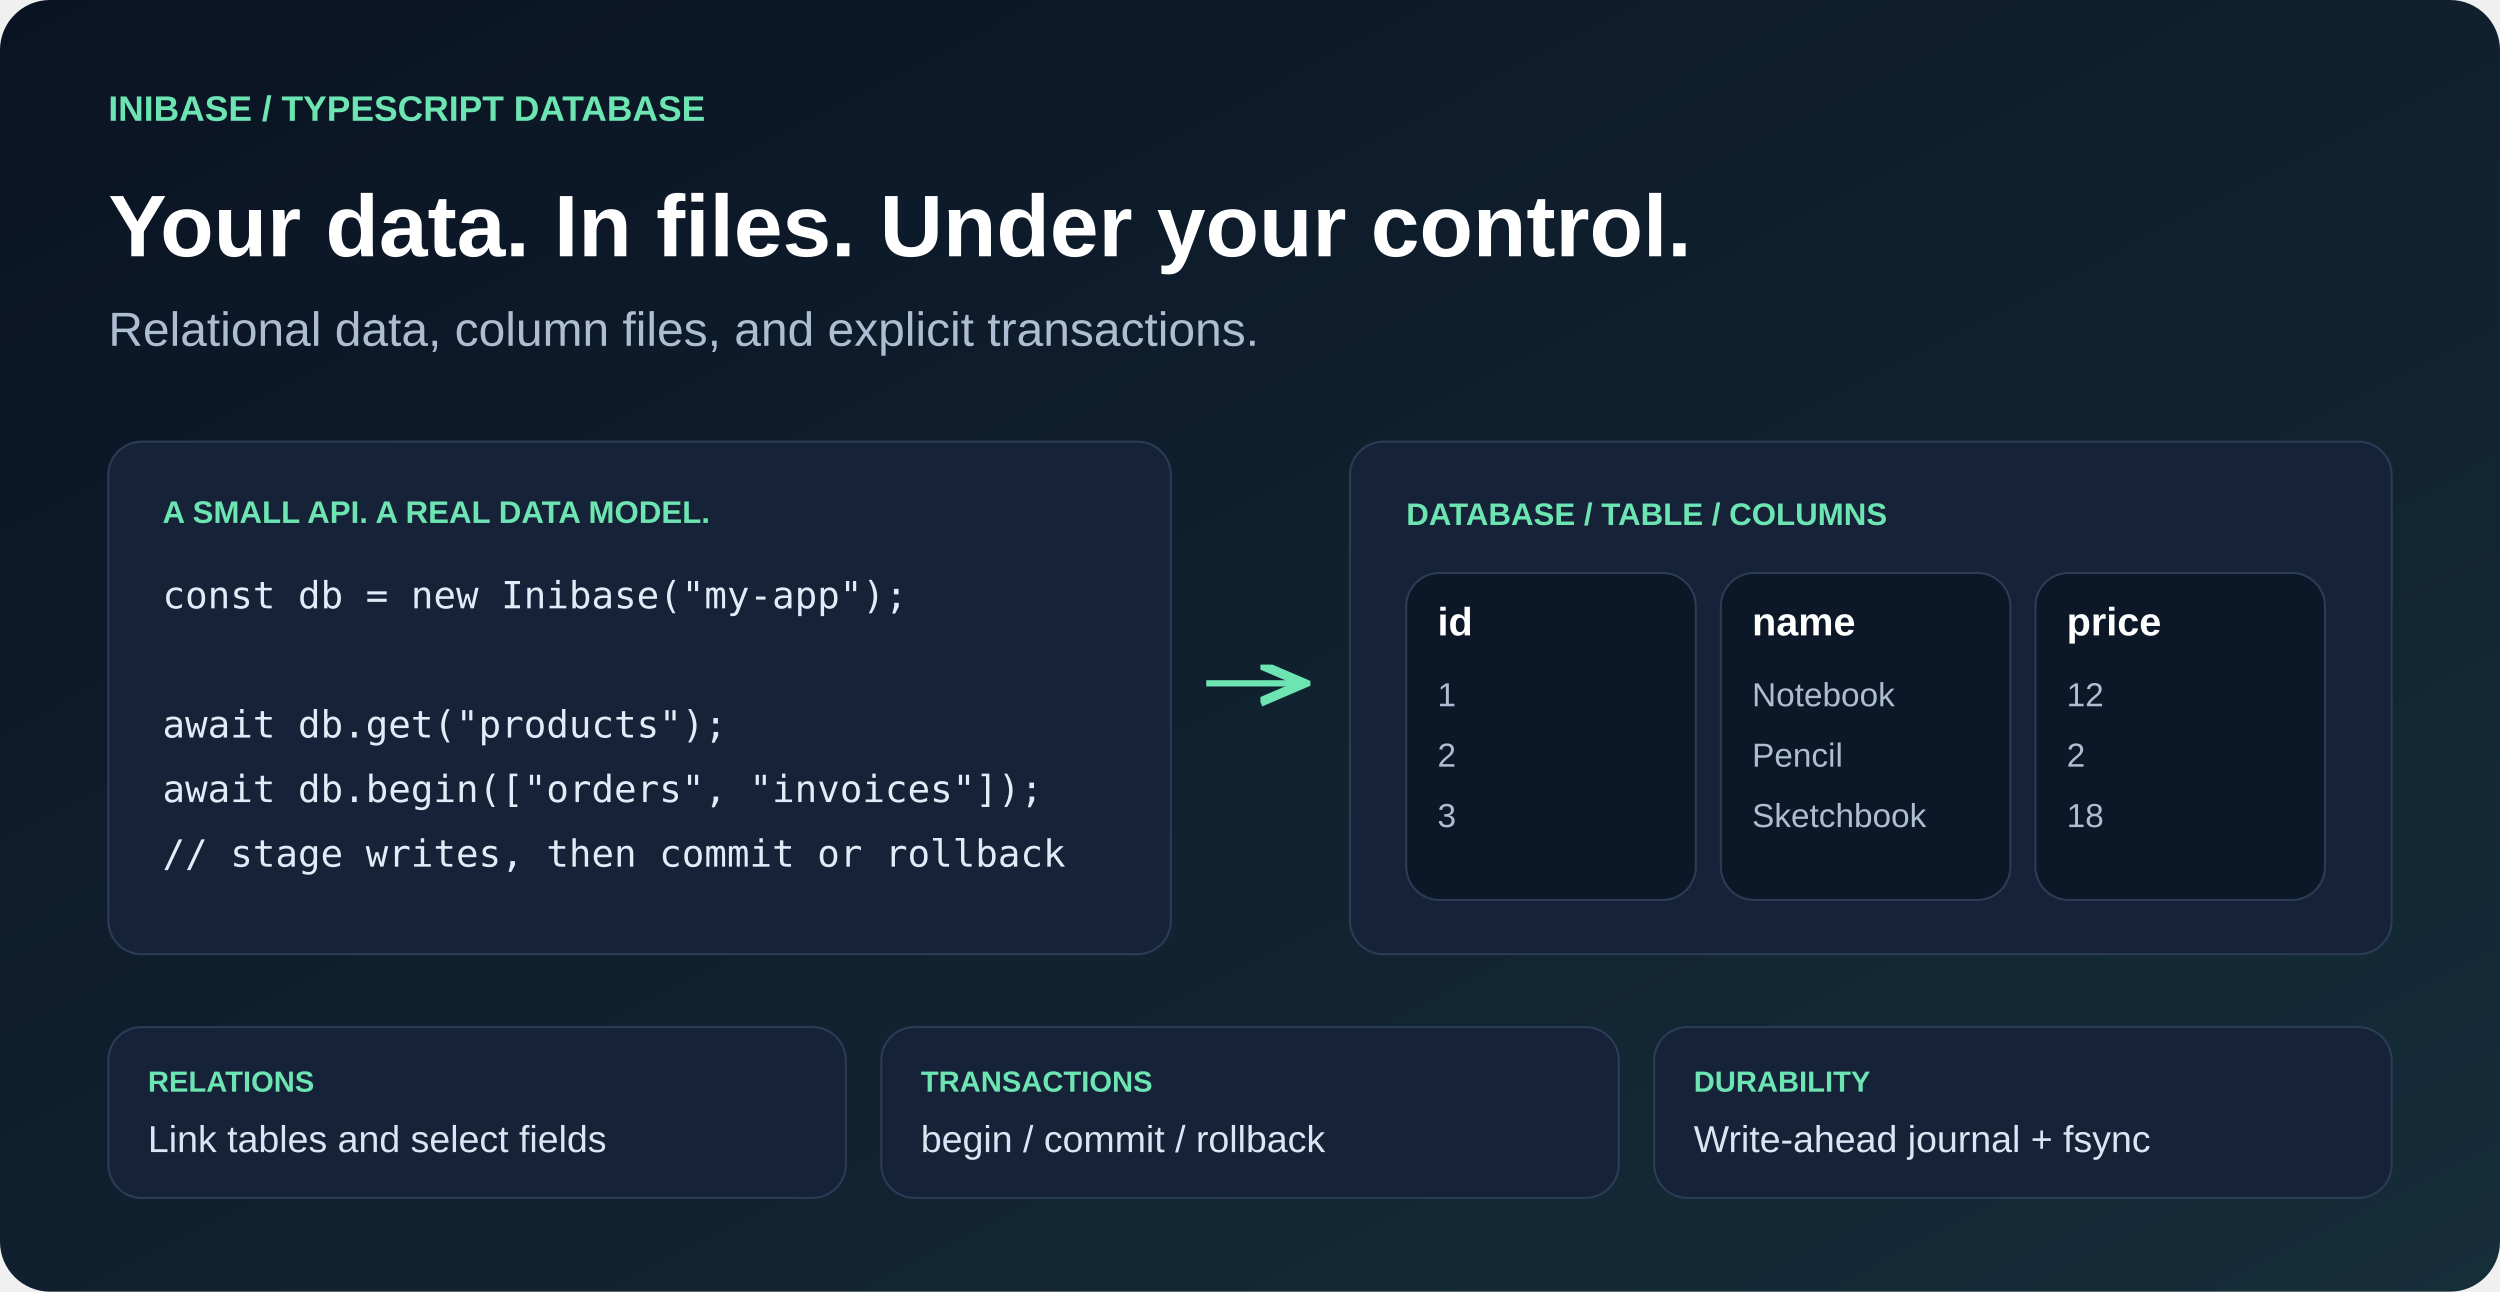
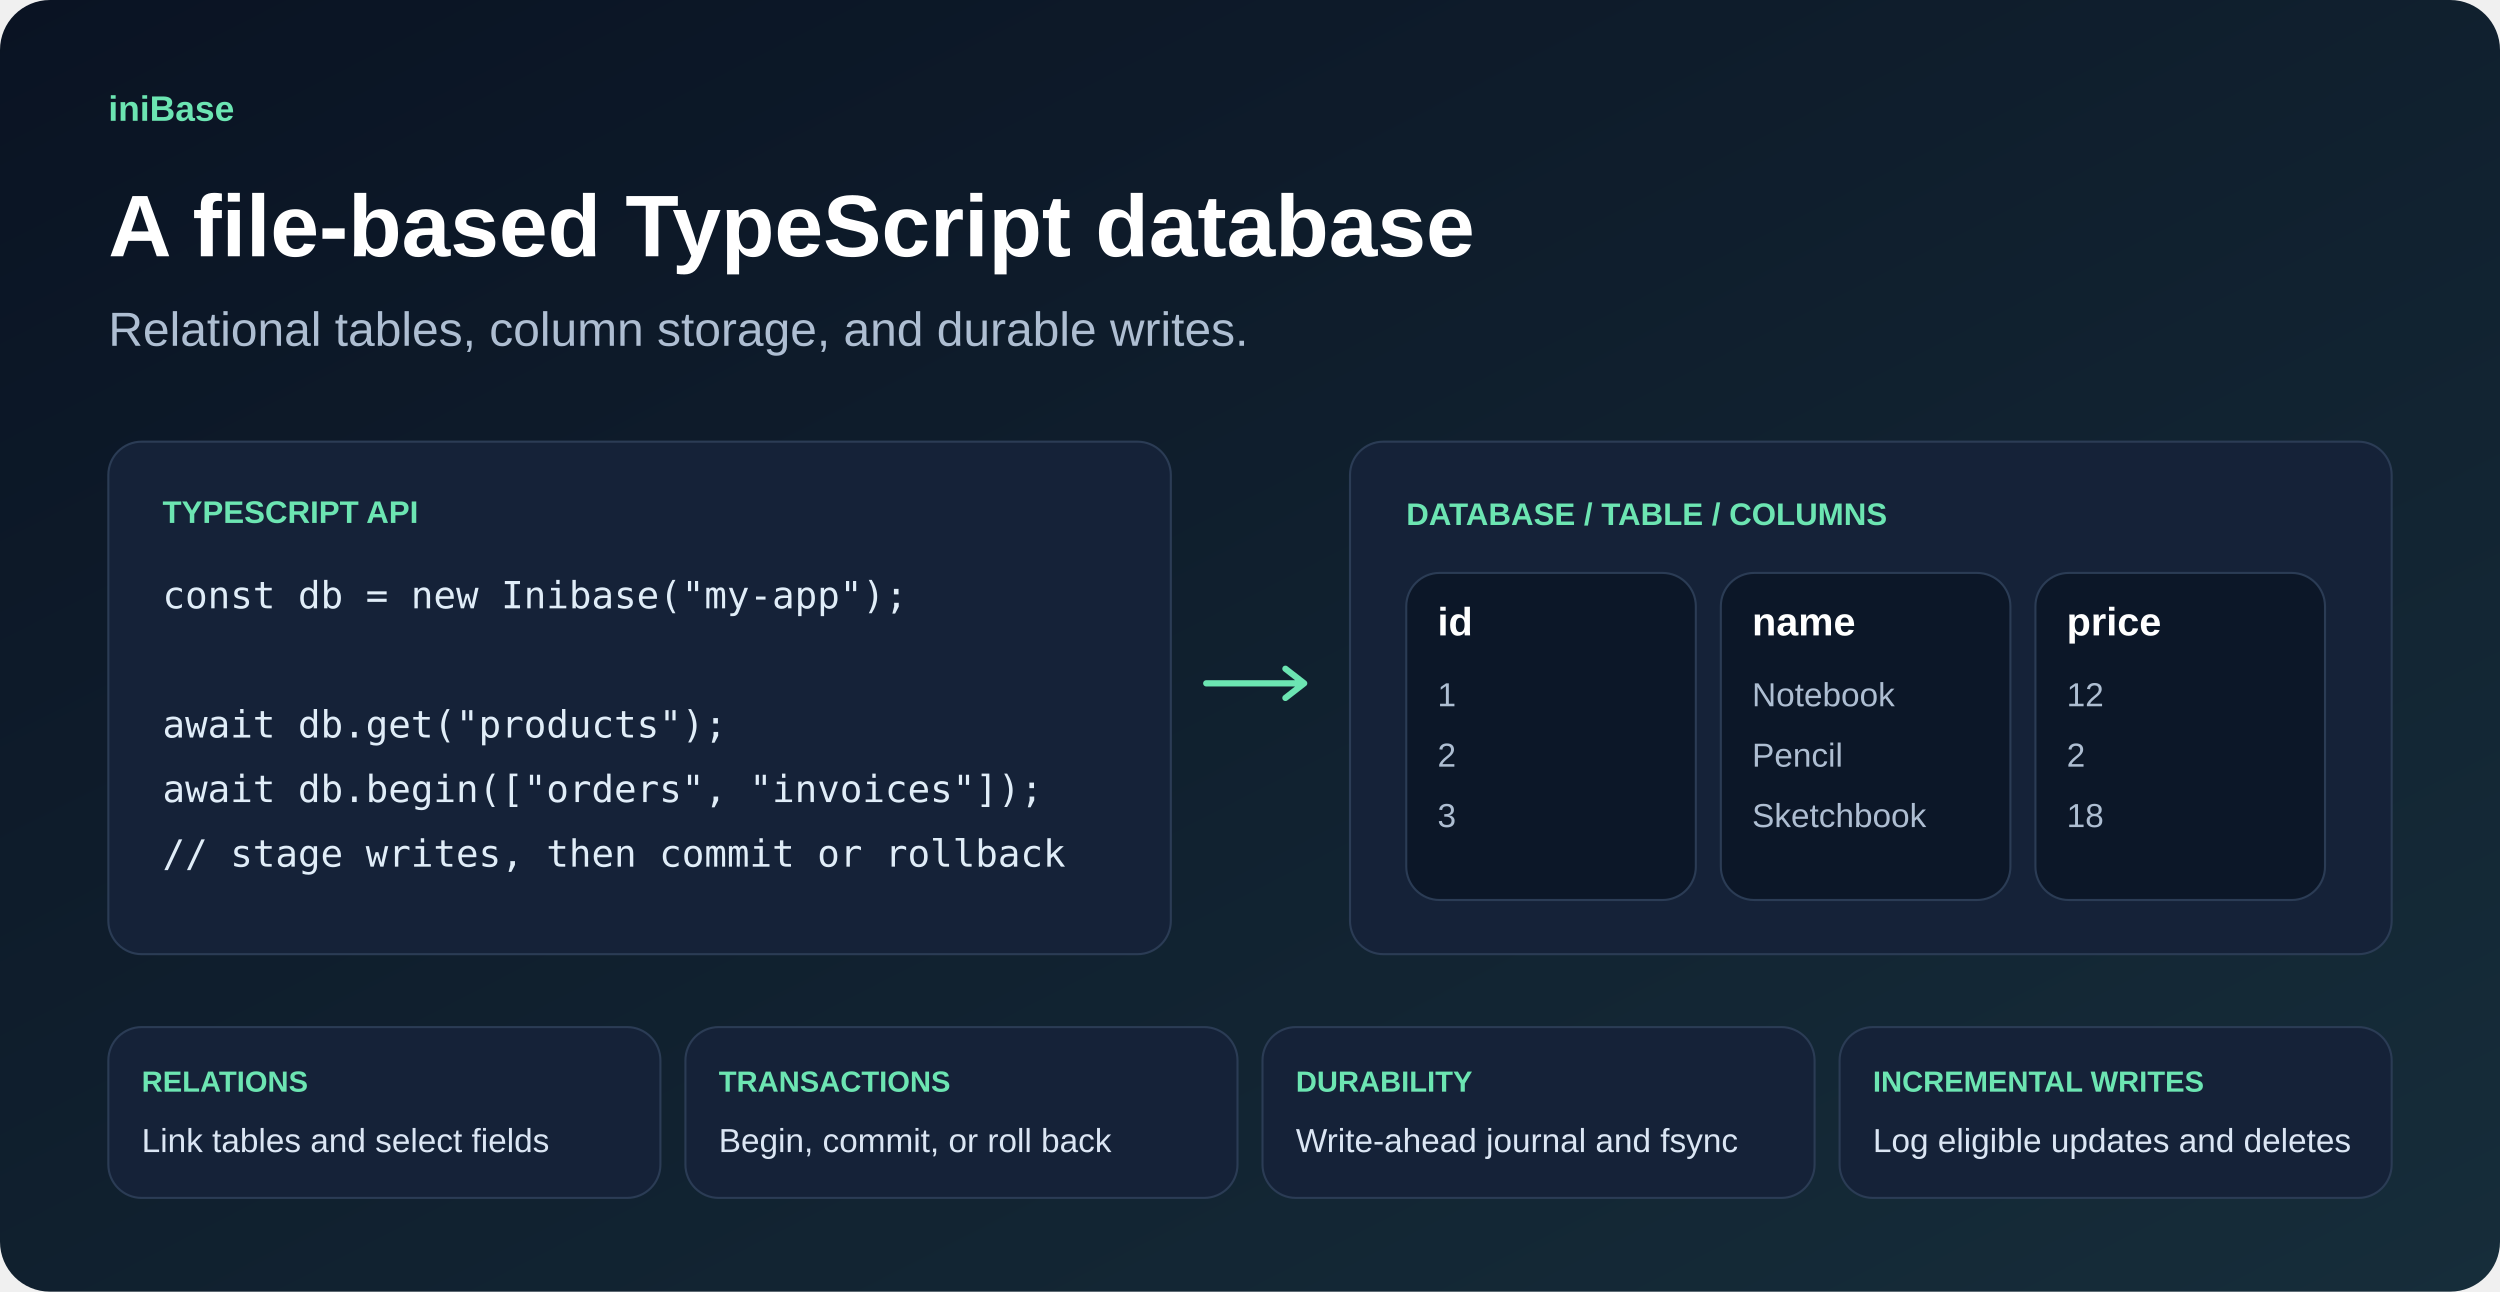
<svg xmlns="http://www.w3.org/2000/svg" width="1200" height="620" viewBox="0 0 1200 620" role="img" aria-labelledby="title desc">
  <defs>
-     <linearGradient id="bg" x2="1" y2="1">
+     <linearGradient id="bg" x2="100%" y2="100%">
      <stop stop-color="#0a1323" />
      <stop offset="1" stop-color="#162d3a" />
    </linearGradient>
-     <marker id="arrow" markerWidth="8" markerHeight="8" refX="7" refY="3" orient="auto">
-       <path d="M0 0 L7 3 L0 6" fill="none" stroke="#6ce5b2" stroke-width="1.5" />
-     </marker>
  </defs>
  <rect width="1200" height="620" rx="24" fill="url(#bg)" />
  <g font-family="Arial, Helvetica, sans-serif">
-     <text x="52" y="58" font-size="17" fill="#6ce5b2" font-weight="700">INIBASE  /  TYPESCRIPT DATABASE</text>
-     <text x="52" y="123" font-size="42" fill="#ffffff" font-weight="700">Your data. In files. Under your control.</text>
-     <text x="52" y="166" font-size="23" fill="#aebed2" font-weight="400">Relational data, column files, and explicit transactions.</text>
+     <text x="52" y="58" font-size="17" fill="#6ce5b2" font-weight="700">iniBase</text>
+     <text x="52" y="123" font-size="42" fill="#ffffff" font-weight="700">A file-based TypeScript database</text>
+     <text x="52" y="166" font-size="23" fill="#aebed2" font-weight="400">Relational tables, column storage, and durable writes.</text>
    <rect x="52" y="212" width="510" height="246" rx="16" fill="#152238" stroke="#2b3c55" />
-     <text x="78" y="251" font-size="15" fill="#6ce5b2" font-weight="700">A SMALL API. A REAL DATA MODEL.</text>
+     <text x="78" y="251" font-size="15" fill="#6ce5b2" font-weight="700">TYPESCRIPT API</text>
    <text x="78" y="292" font-family="monospace" font-size="18" fill="#e0edf8">const db = new Inibase("my-app");</text>
    <text x="78" y="323" font-family="monospace" font-size="18" fill="#e0edf8" />
    <text x="78" y="354" font-family="monospace" font-size="18" fill="#e0edf8">await db.get("products");</text>
    <text x="78" y="385" font-family="monospace" font-size="18" fill="#e0edf8">await db.begin(["orders", "invoices"]);</text>
    <text x="78" y="416" font-family="monospace" font-size="18" fill="#e0edf8">// stage writes, then commit or rollback</text>
-     <path d="M579 328 H626 V328" fill="none" stroke="#6ce5b2" stroke-width="3" marker-end="url(#arrow)" />
+     <path d="M579 328H626m-9-7 9 7-9 7" fill="none" stroke="#6ce5b2" stroke-width="3" stroke-linecap="round" stroke-linejoin="round" />
    <rect x="648" y="212" width="500" height="246" rx="16" fill="#152238" stroke="#2b3c55" />
    <text x="675" y="252" font-size="15" fill="#6ce5b2" font-weight="700">DATABASE / TABLE / COLUMNS</text>
    <rect x="675" y="275" width="139" height="157" rx="16" fill="#0c1728" stroke="#2b3c55" />
    <text x="690" y="305" font-size="19" fill="#ffffff" font-weight="700">id</text>
    <text x="690" y="339" font-size="16" fill="#aebed2" font-weight="400">1</text>
    <text x="690" y="368" font-size="16" fill="#aebed2" font-weight="400">2</text>
    <text x="690" y="397" font-size="16" fill="#aebed2" font-weight="400">3</text>
    <rect x="826" y="275" width="139" height="157" rx="16" fill="#0c1728" stroke="#2b3c55" />
    <text x="841" y="305" font-size="19" fill="#ffffff" font-weight="700">name</text>
    <text x="841" y="339" font-size="16" fill="#aebed2" font-weight="400">Notebook</text>
    <text x="841" y="368" font-size="16" fill="#aebed2" font-weight="400">Pencil</text>
    <text x="841" y="397" font-size="16" fill="#aebed2" font-weight="400">Sketchbook</text>
    <rect x="977" y="275" width="139" height="157" rx="16" fill="#0c1728" stroke="#2b3c55" />
    <text x="992" y="305" font-size="19" fill="#ffffff" font-weight="700">price</text>
    <text x="992" y="339" font-size="16" fill="#aebed2" font-weight="400">12</text>
    <text x="992" y="368" font-size="16" fill="#aebed2" font-weight="400">2</text>
    <text x="992" y="397" font-size="16" fill="#aebed2" font-weight="400">18</text>
-     <rect x="52" y="493" width="354" height="82" rx="16" fill="#152238" stroke="#2b3c55" />
-     <text x="71" y="524" font-size="14" fill="#6ce5b2" font-weight="700">RELATIONS</text>
-     <text x="71" y="553" font-size="18" fill="#dbe6f4" font-weight="400">Link tables and select fields</text>
-     <rect x="423" y="493" width="354" height="82" rx="16" fill="#152238" stroke="#2b3c55" />
-     <text x="442" y="524" font-size="14" fill="#6ce5b2" font-weight="700">TRANSACTIONS</text>
-     <text x="442" y="553" font-size="18" fill="#dbe6f4" font-weight="400">begin / commit / rollback</text>
-     <rect x="794" y="493" width="354" height="82" rx="16" fill="#152238" stroke="#2b3c55" />
-     <text x="813" y="524" font-size="14" fill="#6ce5b2" font-weight="700">DURABILITY</text>
-     <text x="813" y="553" font-size="18" fill="#dbe6f4" font-weight="400">Write-ahead journal + fsync</text>
+     <rect x="52" y="493" width="265" height="82" rx="16" fill="#152238" stroke="#2b3c55" />
+     <text x="68" y="524" font-size="14" fill="#6ce5b2" font-weight="700">RELATIONS</text>
+     <text x="68" y="553" font-size="16" fill="#dbe6f4">Link tables and select fields</text>
+     <rect x="329" y="493" width="265" height="82" rx="16" fill="#152238" stroke="#2b3c55" />
+     <text x="345" y="524" font-size="14" fill="#6ce5b2" font-weight="700">TRANSACTIONS</text>
+     <text x="345" y="553" font-size="16" fill="#dbe6f4">Begin, commit, or roll back</text>
+     <rect x="606" y="493" width="265" height="82" rx="16" fill="#152238" stroke="#2b3c55" />
+     <text x="622" y="524" font-size="14" fill="#6ce5b2" font-weight="700">DURABILITY</text>
+     <text x="622" y="553" font-size="16" fill="#dbe6f4">Write-ahead journal and fsync</text>
+     <rect x="883" y="493" width="265" height="82" rx="16" fill="#152238" stroke="#2b3c55" />
+     <text x="899" y="524" font-size="14" fill="#6ce5b2" font-weight="700">INCREMENTAL WRITES</text>
+     <text x="899" y="553" font-size="16" fill="#dbe6f4">Log eligible updates and deletes</text>
  </g>
</svg>
